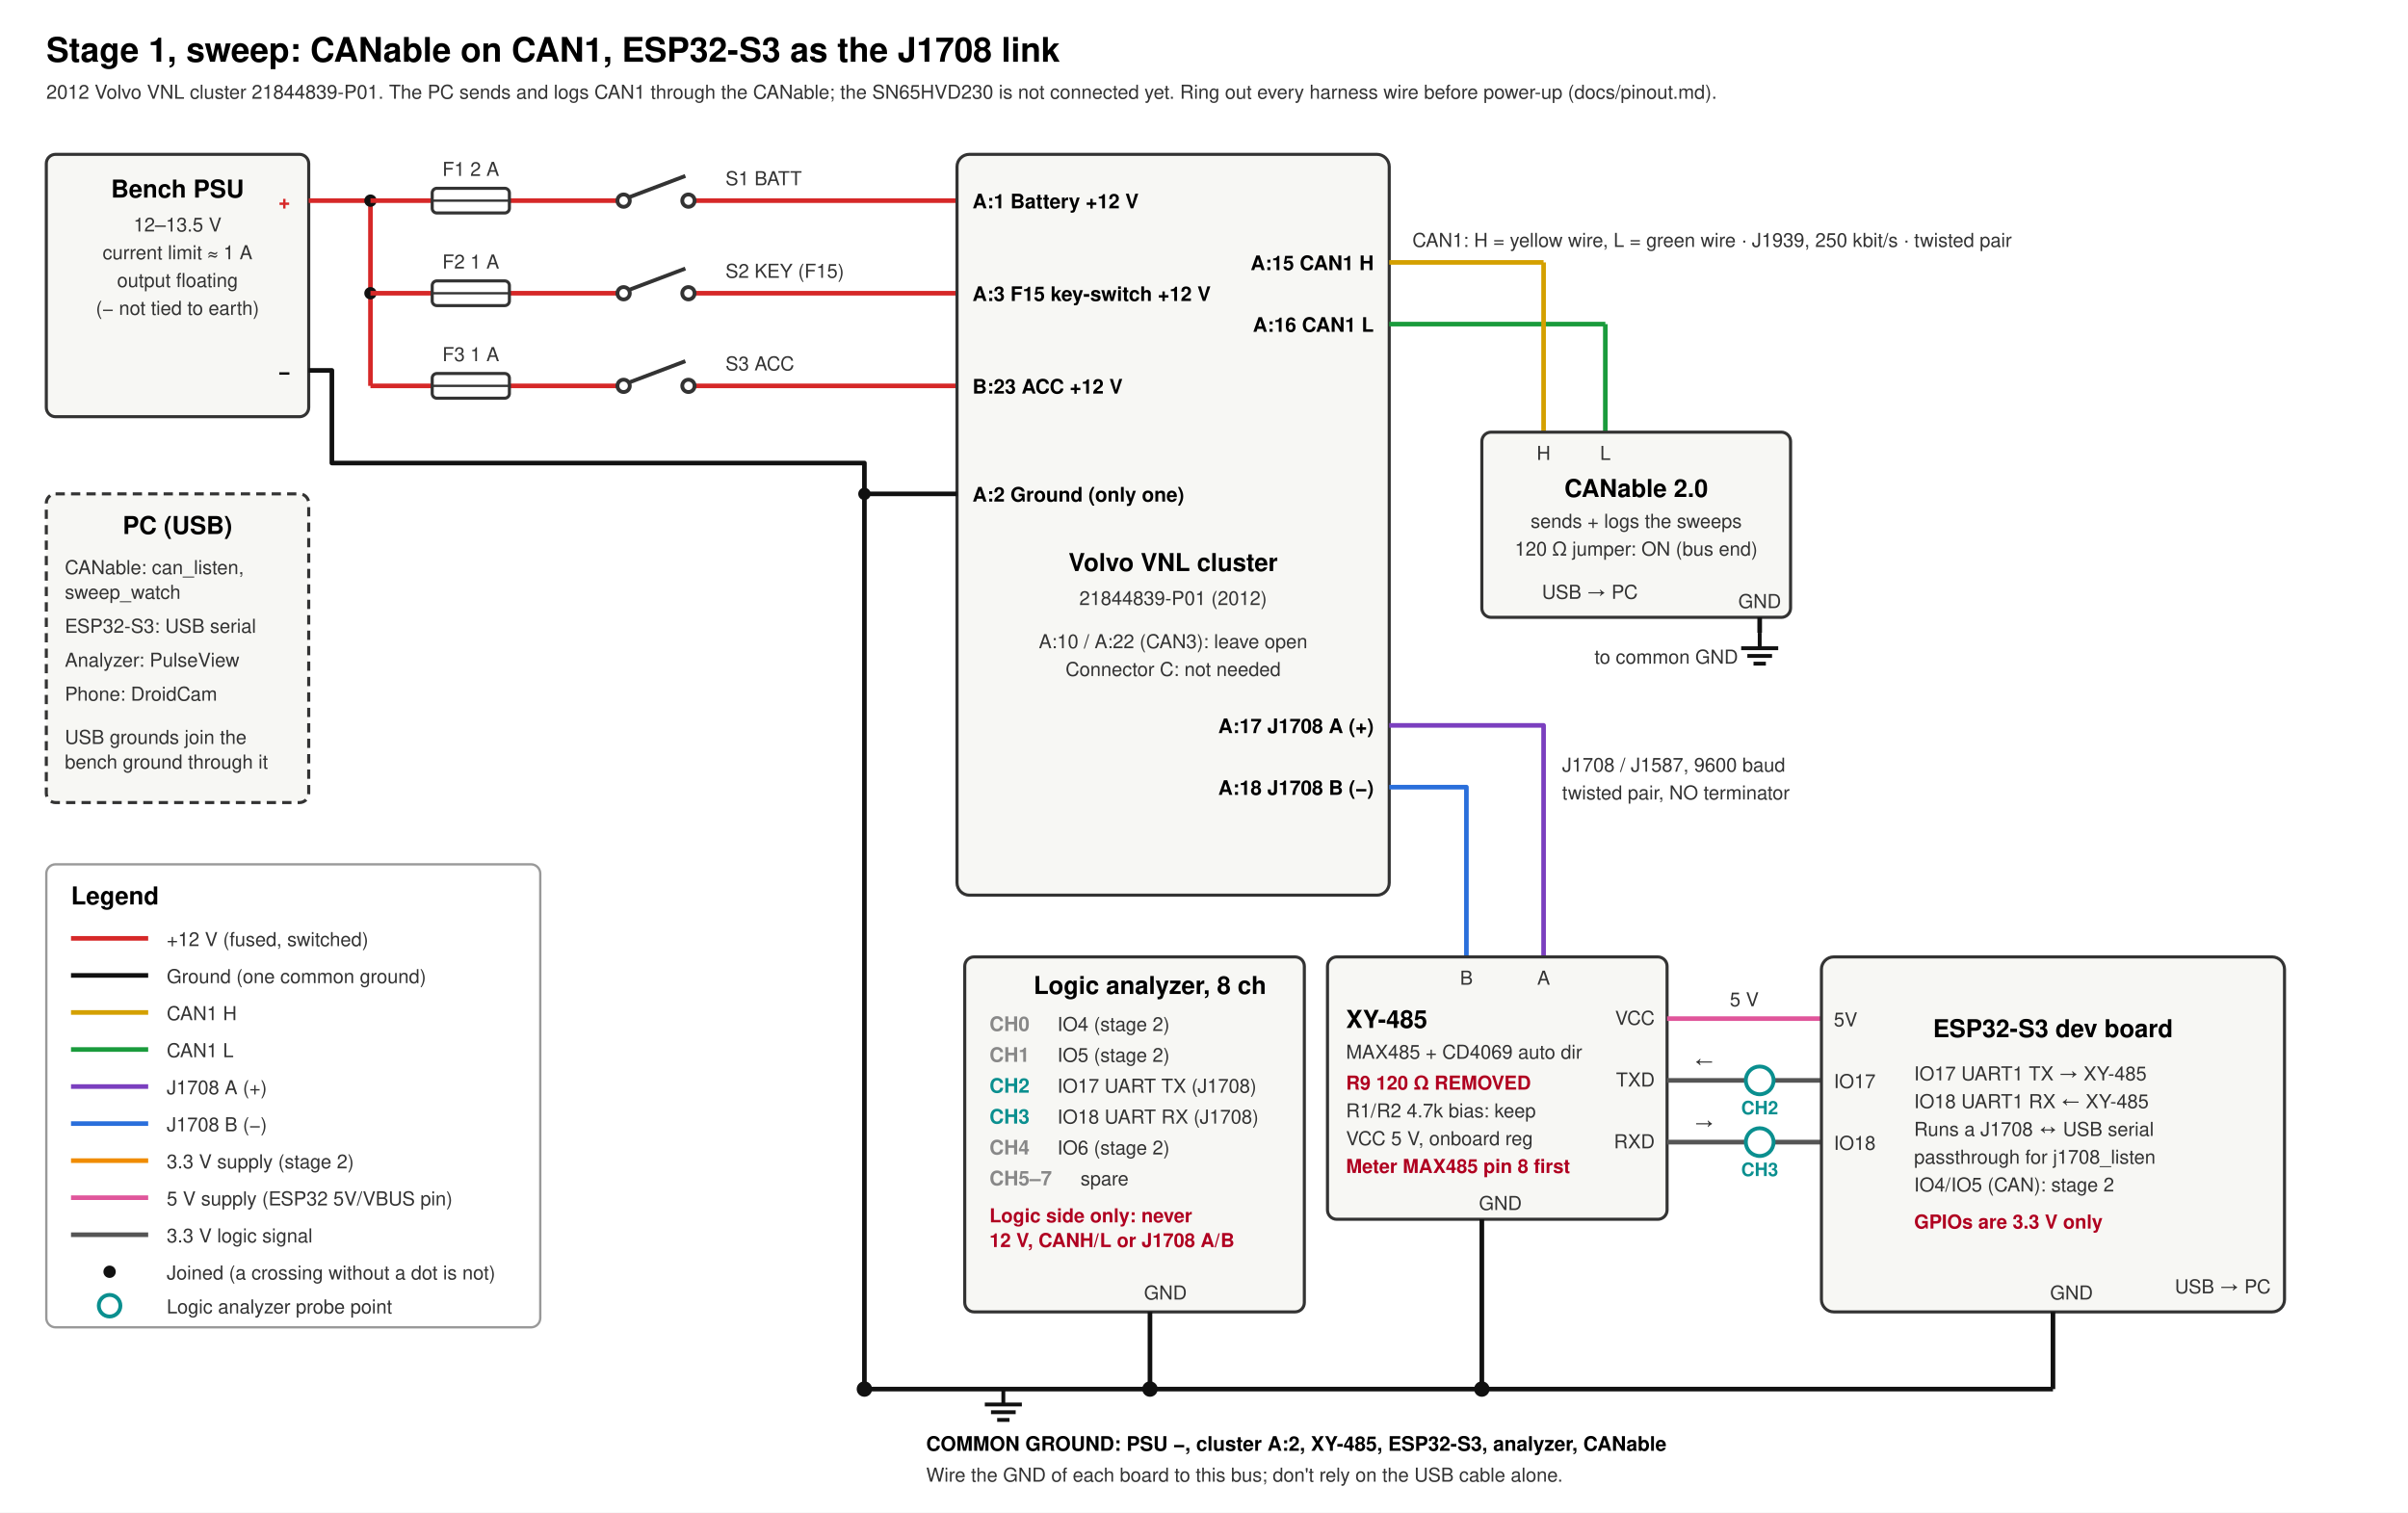
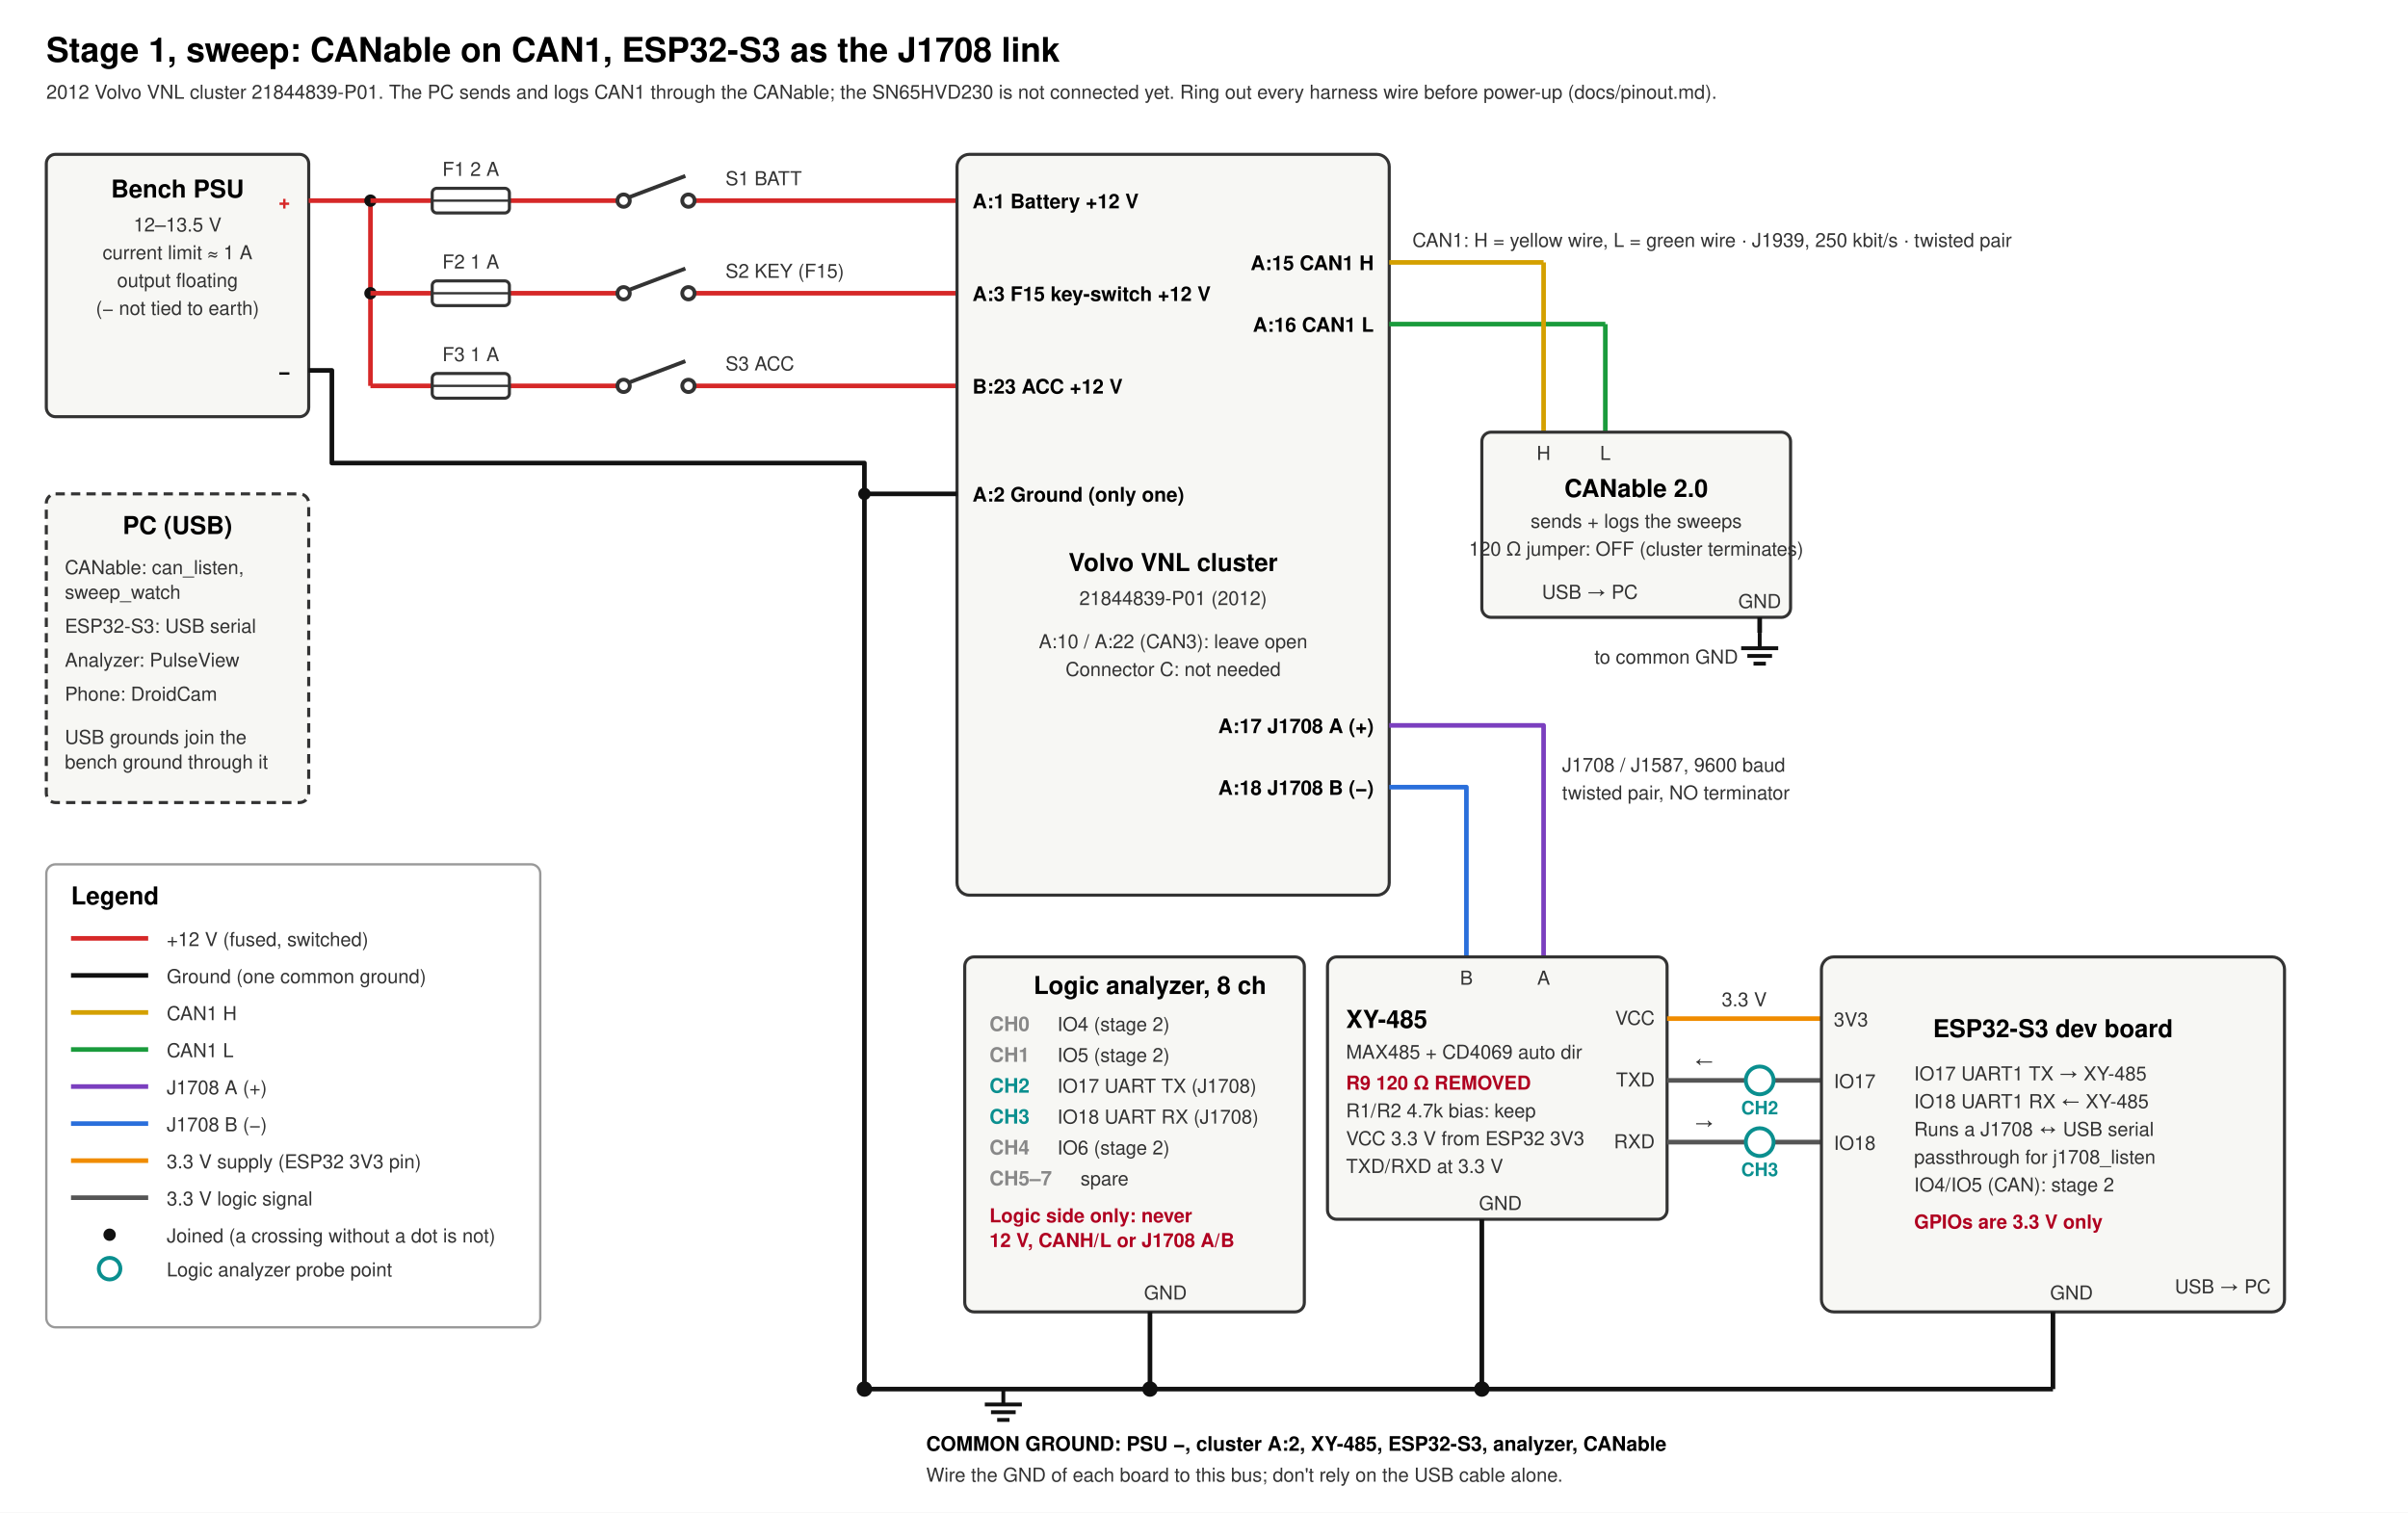
<svg xmlns="http://www.w3.org/2000/svg" viewBox="0 0 1560 980" width="1560" height="980" font-family="Segoe UI, Helvetica, Arial, sans-serif" font-size="14">
  <defs>
    <g id="gnd">
      <line x1="0" y1="0" x2="0" y2="10" stroke="#111" stroke-width="2.5" />
      <line x1="-12" y1="10" x2="12" y2="10" stroke="#111" stroke-width="2.5" />
      <line x1="-8" y1="15" x2="8" y2="15" stroke="#111" stroke-width="2.5" />
      <line x1="-4" y1="20" x2="4" y2="20" stroke="#111" stroke-width="2.5" />
    </g>
  </defs>
  <style>
    .box { fill: #f7f7f4; stroke: #333; stroke-width: 2; }
    .title { font-weight: 700; font-size: 16px; }
    .small { font-size: 12.5px; fill: #333; }
    .pin { font-size: 13px; font-weight: 600; }
    .warn { font-size: 12.5px; fill: #b00020; font-weight: 600; }
    .w { fill: none; stroke-width: 3; stroke-linejoin: round; }
    .v12 { stroke: #d62828; }
    .gndw { stroke: #111; }
    .canh { stroke: #d4a000; }
    .canl { stroke: #1a9b3c; }
    .ja { stroke: #7b3fbf; }
    .jb { stroke: #2a6fdb; }
    .v33 { stroke: #f08c00; }
    .v5 { stroke: #e0569b; }
    .sig { stroke: #555; }
    .dot { fill: #111; }
    .probe { fill: #fff; stroke: #0a8f8f; stroke-width: 2.5; }
    .ptxt { font-size: 12px; font-weight: 700; fill: #0a8f8f; }
  </style>
  <rect x="0" y="0" width="1560" height="980" fill="#ffffff" />
  <text x="30" y="40" font-size="22" font-weight="700">Stage 1, sweep: CANable on CAN1, ESP32-S3 as the J1708 link</text>
  <text x="30" y="64" class="small">2012 Volvo VNL cluster 21844839-P01. The PC sends and logs CAN1 through the CANable; the SN65HVD230 is not connected yet. Ring out every harness wire before power-up (docs/pinout.md).</text>
  <rect class="box" x="30" y="100" width="170" height="170" rx="6" />
  <text x="115" y="128" class="title" text-anchor="middle">Bench PSU</text>
  <text x="115" y="150" class="small" text-anchor="middle">12–13.5 V</text>
  <text x="115" y="168" class="small" text-anchor="middle">current limit ≈ 1 A</text>
  <text x="115" y="186" class="small" text-anchor="middle">output floating</text>
  <text x="115" y="204" class="small" text-anchor="middle">(− not tied to earth)</text>
  <text x="188" y="135" class="pin" text-anchor="end" fill="#d62828">+</text>
  <text x="188" y="245" class="pin" text-anchor="end">−</text>
  <path class="w v12" d="M200 130 H240 M240 130 V250" />
  <circle class="dot" cx="240" cy="190" r="4" />
  <circle class="dot" cx="240" cy="130" r="4" />
  <path class="w v12" d="M240 130 H280 M330 130 H400 M450 130 H620" />
  <path class="w v12" d="M240 190 H280 M330 190 H400 M450 190 H620" />
  <path class="w v12" d="M240 250 H280 M330 250 H400 M450 250 H620" />
  <g stroke="#333" stroke-width="2" fill="#fff">
    <rect x="280" y="122" width="50" height="16" rx="3" />
    <rect x="280" y="182" width="50" height="16" rx="3" />
    <rect x="280" y="242" width="50" height="16" rx="3" />
  </g>
  <g stroke="#333" stroke-width="1.5">
    <line x1="280" y1="130" x2="330" y2="130" />
    <line x1="280" y1="190" x2="330" y2="190" />
    <line x1="280" y1="250" x2="330" y2="250" />
  </g>
  <text x="305" y="114" class="small" text-anchor="middle">F1 2 A</text>
  <text x="305" y="174" class="small" text-anchor="middle">F2 1 A</text>
  <text x="305" y="234" class="small" text-anchor="middle">F3 1 A</text>
  <g stroke="#333" stroke-width="2.5" fill="#fff">
    <circle cx="404" cy="130" r="4" />
    <circle cx="446" cy="130" r="4" />
    <line x1="407" y1="128" x2="444" y2="114" />
    <circle cx="404" cy="190" r="4" />
    <circle cx="446" cy="190" r="4" />
    <line x1="407" y1="188" x2="444" y2="174" />
    <circle cx="404" cy="250" r="4" />
    <circle cx="446" cy="250" r="4" />
    <line x1="407" y1="248" x2="444" y2="234" />
  </g>
  <text x="470" y="120" class="small">S1 BATT</text>
  <text x="470" y="180" class="small">S2 KEY (F15)</text>
  <text x="470" y="240" class="small">S3 ACC</text>
  <path class="w gndw" d="M200 240 H215 V300 H560 V900" />
  <rect class="box" x="620" y="100" width="280" height="480" rx="8" />
  <text x="760" y="370" class="title" text-anchor="middle" font-size="18">Volvo VNL cluster</text>
  <text x="760" y="392" class="small" text-anchor="middle">21844839-P01 (2012)</text>
  <text x="760" y="420" class="small" text-anchor="middle">A:10 / A:22 (CAN3): leave open</text>
  <text x="760" y="438" class="small" text-anchor="middle">Connector C: not needed</text>
  <text x="630" y="135" class="pin">A:1 Battery +12 V</text>
  <text x="630" y="195" class="pin">A:3 F15 key-switch +12 V</text>
  <text x="630" y="255" class="pin">B:23 ACC +12 V</text>
  <text x="630" y="325" class="pin">A:2 Ground (only one)</text>
  <text x="890" y="175" class="pin" text-anchor="end">A:15 CAN1 H</text>
  <text x="890" y="215" class="pin" text-anchor="end">A:16 CAN1 L</text>
  <text x="890" y="475" class="pin" text-anchor="end">A:17 J1708 A (+)</text>
  <text x="890" y="515" class="pin" text-anchor="end">A:18 J1708 B (−)</text>
  <path class="w gndw" d="M620 320 H560" />
  <circle class="dot" cx="560" cy="320" r="4" />
  <path class="w canh" d="M900 170 H1000" />
  <path class="w canl" d="M900 210 H1040" />
  <text x="915" y="160" class="small">CAN1: H = yellow wire, L = green wire · J1939, 250 kbit/s · twisted pair</text>
  <path class="w canh" d="M1000 170 V280" />
  <path class="w canl" d="M1040 210 V280" />
  <rect class="box" x="960" y="280" width="200" height="120" rx="6" />
  <text x="1000" y="298" class="small" text-anchor="middle">H</text>
  <text x="1040" y="298" class="small" text-anchor="middle">L</text>
  <text x="1060" y="322" class="title" text-anchor="middle">CANable 2.0</text>
  <text x="1060" y="342" class="small" text-anchor="middle">sends + logs the sweeps</text>
-   <text x="1060" y="360" class="small" text-anchor="middle">120 Ω jumper: ON (bus end)</text>
+   <text x="1060" y="360" class="small" text-anchor="middle">120 Ω jumper: OFF (cluster terminates)</text>
  <text x="1030" y="388" class="small" text-anchor="middle">USB → PC</text>
  <text x="1140" y="394" class="small" text-anchor="middle">GND</text>
  <path class="w gndw" d="M1140 400 V410" />
  <use href="#gnd" x="1140" y="410" />
  <text x="1126" y="430" class="small" text-anchor="end">to common GND</text>
  <path class="w ja" d="M900 470 H1000 V620" />
  <path class="w jb" d="M900 510 H950 V620" />
  <text x="1012" y="500" class="small">J1708 / J1587, 9600 baud</text>
  <text x="1012" y="518" class="small">twisted pair, NO terminator</text>
  <rect class="box" x="860" y="620" width="220" height="170" rx="6" />
  <text x="950" y="638" class="small" text-anchor="middle">B</text>
  <text x="1000" y="638" class="small" text-anchor="middle">A</text>
  <text x="872" y="666" class="title">XY-485</text>
  <text x="872" y="686" class="small">MAX485 + CD4069 auto dir</text>
  <text x="872" y="706" class="warn">R9 120 Ω REMOVED</text>
  <text x="872" y="724" class="small">R1/R2 4.7k bias: keep</text>
-   <text x="872" y="742" class="small">VCC 5 V, onboard reg</text>
-   <text x="872" y="760" class="warn">Meter MAX485 pin 8 first</text>
+   <text x="872" y="742" class="small">VCC 3.3 V from ESP32 3V3</text>
+   <text x="872" y="760" class="small">TXD/RXD at 3.3 V</text>
  <text x="1072" y="664" class="small" text-anchor="end">VCC</text>
  <text x="1072" y="704" class="small" text-anchor="end">TXD</text>
  <text x="1072" y="744" class="small" text-anchor="end">RXD</text>
  <text x="972" y="784" class="small" text-anchor="middle">GND</text>
  <path class="w gndw" d="M960 790 V900" />
-   <path class="w v5" d="M1080 660 H1180" />
+   <path class="w v33" d="M1080 660 H1180" />
  <path class="w sig" d="M1080 700 H1180" />
  <path class="w sig" d="M1080 740 H1180" />
-   <text x="1130" y="652" class="small" text-anchor="middle">5 V</text>
+   <text x="1130" y="652" class="small" text-anchor="middle">3.3 V</text>
  <text x="1104" y="692" class="small" text-anchor="middle">←</text>
  <text x="1104" y="732" class="small" text-anchor="middle">→</text>
  <circle class="probe" cx="1140" cy="700" r="9" />
  <text x="1132" y="722" class="ptxt" text-anchor="start" dx="-4">CH2</text>
  <circle class="probe" cx="1140" cy="740" r="9" />
  <text x="1132" y="762" class="ptxt" text-anchor="start" dx="-4">CH3</text>
  <rect class="box" x="1180" y="620" width="300" height="230" rx="8" />
-   <text x="1188" y="665" class="small">5V</text>
+   <text x="1188" y="665" class="small">3V3</text>
  <text x="1188" y="705" class="small">IO17</text>
  <text x="1188" y="745" class="small">IO18</text>
  <text x="1330" y="672" class="title" text-anchor="middle">ESP32-S3 dev board</text>
  <text x="1240" y="700" class="small">IO17 UART1 TX → XY-485</text>
  <text x="1240" y="718" class="small">IO18 UART1 RX ← XY-485</text>
  <text x="1240" y="736" class="small">Runs a J1708 ↔ USB serial</text>
  <text x="1240" y="754" class="small">passthrough for j1708_listen</text>
  <text x="1240" y="772" class="small">IO4/IO5 (CAN): stage 2</text>
  <text x="1240" y="796" class="warn">GPIOs are 3.3 V only</text>
  <text x="1440" y="838" class="small" text-anchor="middle">USB → PC</text>
  <text x="1342" y="842" class="small" text-anchor="middle">GND</text>
  <path class="w gndw" d="M1330 850 V900" />
  <rect class="box" x="625" y="620" width="220" height="230" rx="6" />
  <text x="745" y="644" class="title" text-anchor="middle">Logic analyzer, 8 ch</text>
  <text x="641" y="668" class="pin" fill="#888">CH0</text>
  <text x="685" y="668" class="small" fill="#888">IO4 (stage 2)</text>
  <text x="641" y="688" class="pin" fill="#888">CH1</text>
  <text x="685" y="688" class="small" fill="#888">IO5 (stage 2)</text>
  <text x="641" y="708" class="pin" fill="#0a8f8f">CH2</text>
  <text x="685" y="708" class="small">IO17 UART TX (J1708)</text>
  <text x="641" y="728" class="pin" fill="#0a8f8f">CH3</text>
  <text x="685" y="728" class="small">IO18 UART RX (J1708)</text>
  <text x="641" y="748" class="pin" fill="#888">CH4</text>
  <text x="685" y="748" class="small" fill="#888">IO6 (stage 2)</text>
  <text x="641" y="768" class="pin" fill="#888">CH5–7</text>
  <text x="700" y="768" class="small">spare</text>
  <text x="641" y="792" class="warn">Logic side only: never</text>
  <text x="641" y="808" class="warn">12 V, CANH/L or J1708 A/B</text>
  <text x="755" y="842" class="small" text-anchor="middle">GND</text>
  <path class="w gndw" d="M745 850 V900" />
  <rect class="box" x="30" y="320" width="170" height="200" rx="6" stroke-dasharray="6 4" />
  <text x="115" y="346" class="title" text-anchor="middle">PC (USB)</text>
  <text x="42" y="372" class="small">CANable: can_listen,</text>
  <text x="42" y="388" class="small">  sweep_watch</text>
  <text x="42" y="410" class="small">ESP32-S3: USB serial</text>
  <text x="42" y="432" class="small">Analyzer: PulseView</text>
  <text x="42" y="454" class="small">Phone: DroidCam</text>
  <text x="42" y="482" class="small">USB grounds join the</text>
  <text x="42" y="498" class="small">bench ground through it</text>
  <rect x="30" y="560" width="320" height="300" rx="6" fill="#fff" stroke="#999" stroke-width="1.5" />
  <text x="46" y="586" class="title">Legend</text>
  <g>
    <line x1="46" y1="608" x2="96" y2="608" class="w v12" />
    <text x="108" y="613" class="small">+12 V (fused, switched)</text>
    <line x1="46" y1="632" x2="96" y2="632" class="w gndw" />
    <text x="108" y="637" class="small">Ground (one common ground)</text>
    <line x1="46" y1="656" x2="96" y2="656" class="w canh" />
    <text x="108" y="661" class="small">CAN1 H</text>
    <line x1="46" y1="680" x2="96" y2="680" class="w canl" />
    <text x="108" y="685" class="small">CAN1 L</text>
    <line x1="46" y1="704" x2="96" y2="704" class="w ja" />
    <text x="108" y="709" class="small">J1708 A (+)</text>
    <line x1="46" y1="728" x2="96" y2="728" class="w jb" />
    <text x="108" y="733" class="small">J1708 B (−)</text>
    <line x1="46" y1="752" x2="96" y2="752" class="w v33" />
-     <text x="108" y="757" class="small">3.3 V supply (stage 2)</text>
-     <line x1="46" y1="776" x2="96" y2="776" class="w v5" />
-     <text x="108" y="781" class="small">5 V supply (ESP32 5V/VBUS pin)</text>
-     <line x1="46" y1="800" x2="96" y2="800" class="w sig" />
-     <text x="108" y="805" class="small">3.3 V logic signal</text>
-     <circle class="dot" cx="71" cy="824" r="4" />
-     <text x="108" y="829" class="small">Joined (a crossing without a dot is not)</text>
-     <circle class="probe" cx="71" cy="846" r="7" />
-     <text x="108" y="851" class="small">Logic analyzer probe point</text>
+     <text x="108" y="757" class="small">3.3 V supply (ESP32 3V3 pin)</text>
+     <line x1="46" y1="776" x2="96" y2="776" class="w sig" />
+     <text x="108" y="781" class="small">3.3 V logic signal</text>
+     <circle class="dot" cx="71" cy="800" r="4" />
+     <text x="108" y="805" class="small">Joined (a crossing without a dot is not)</text>
+     <circle class="probe" cx="71" cy="822" r="7" />
+     <text x="108" y="827" class="small">Logic analyzer probe point</text>
  </g>
  <path class="w gndw" d="M560 900 H1330" stroke-width="5" />
  <circle class="dot" cx="560" cy="900" r="5" />
  <circle class="dot" cx="745" cy="900" r="5" />
  <circle class="dot" cx="960" cy="900" r="5" />
  <use href="#gnd" x="650" y="900" />
  <text x="600" y="940" class="pin">COMMON GROUND: PSU −, cluster A:2, XY-485, ESP32-S3, analyzer, CANable</text>
  <text x="600" y="960" class="small">Wire the GND of each board to this bus; don't rely on the USB cable alone.</text>
</svg>
